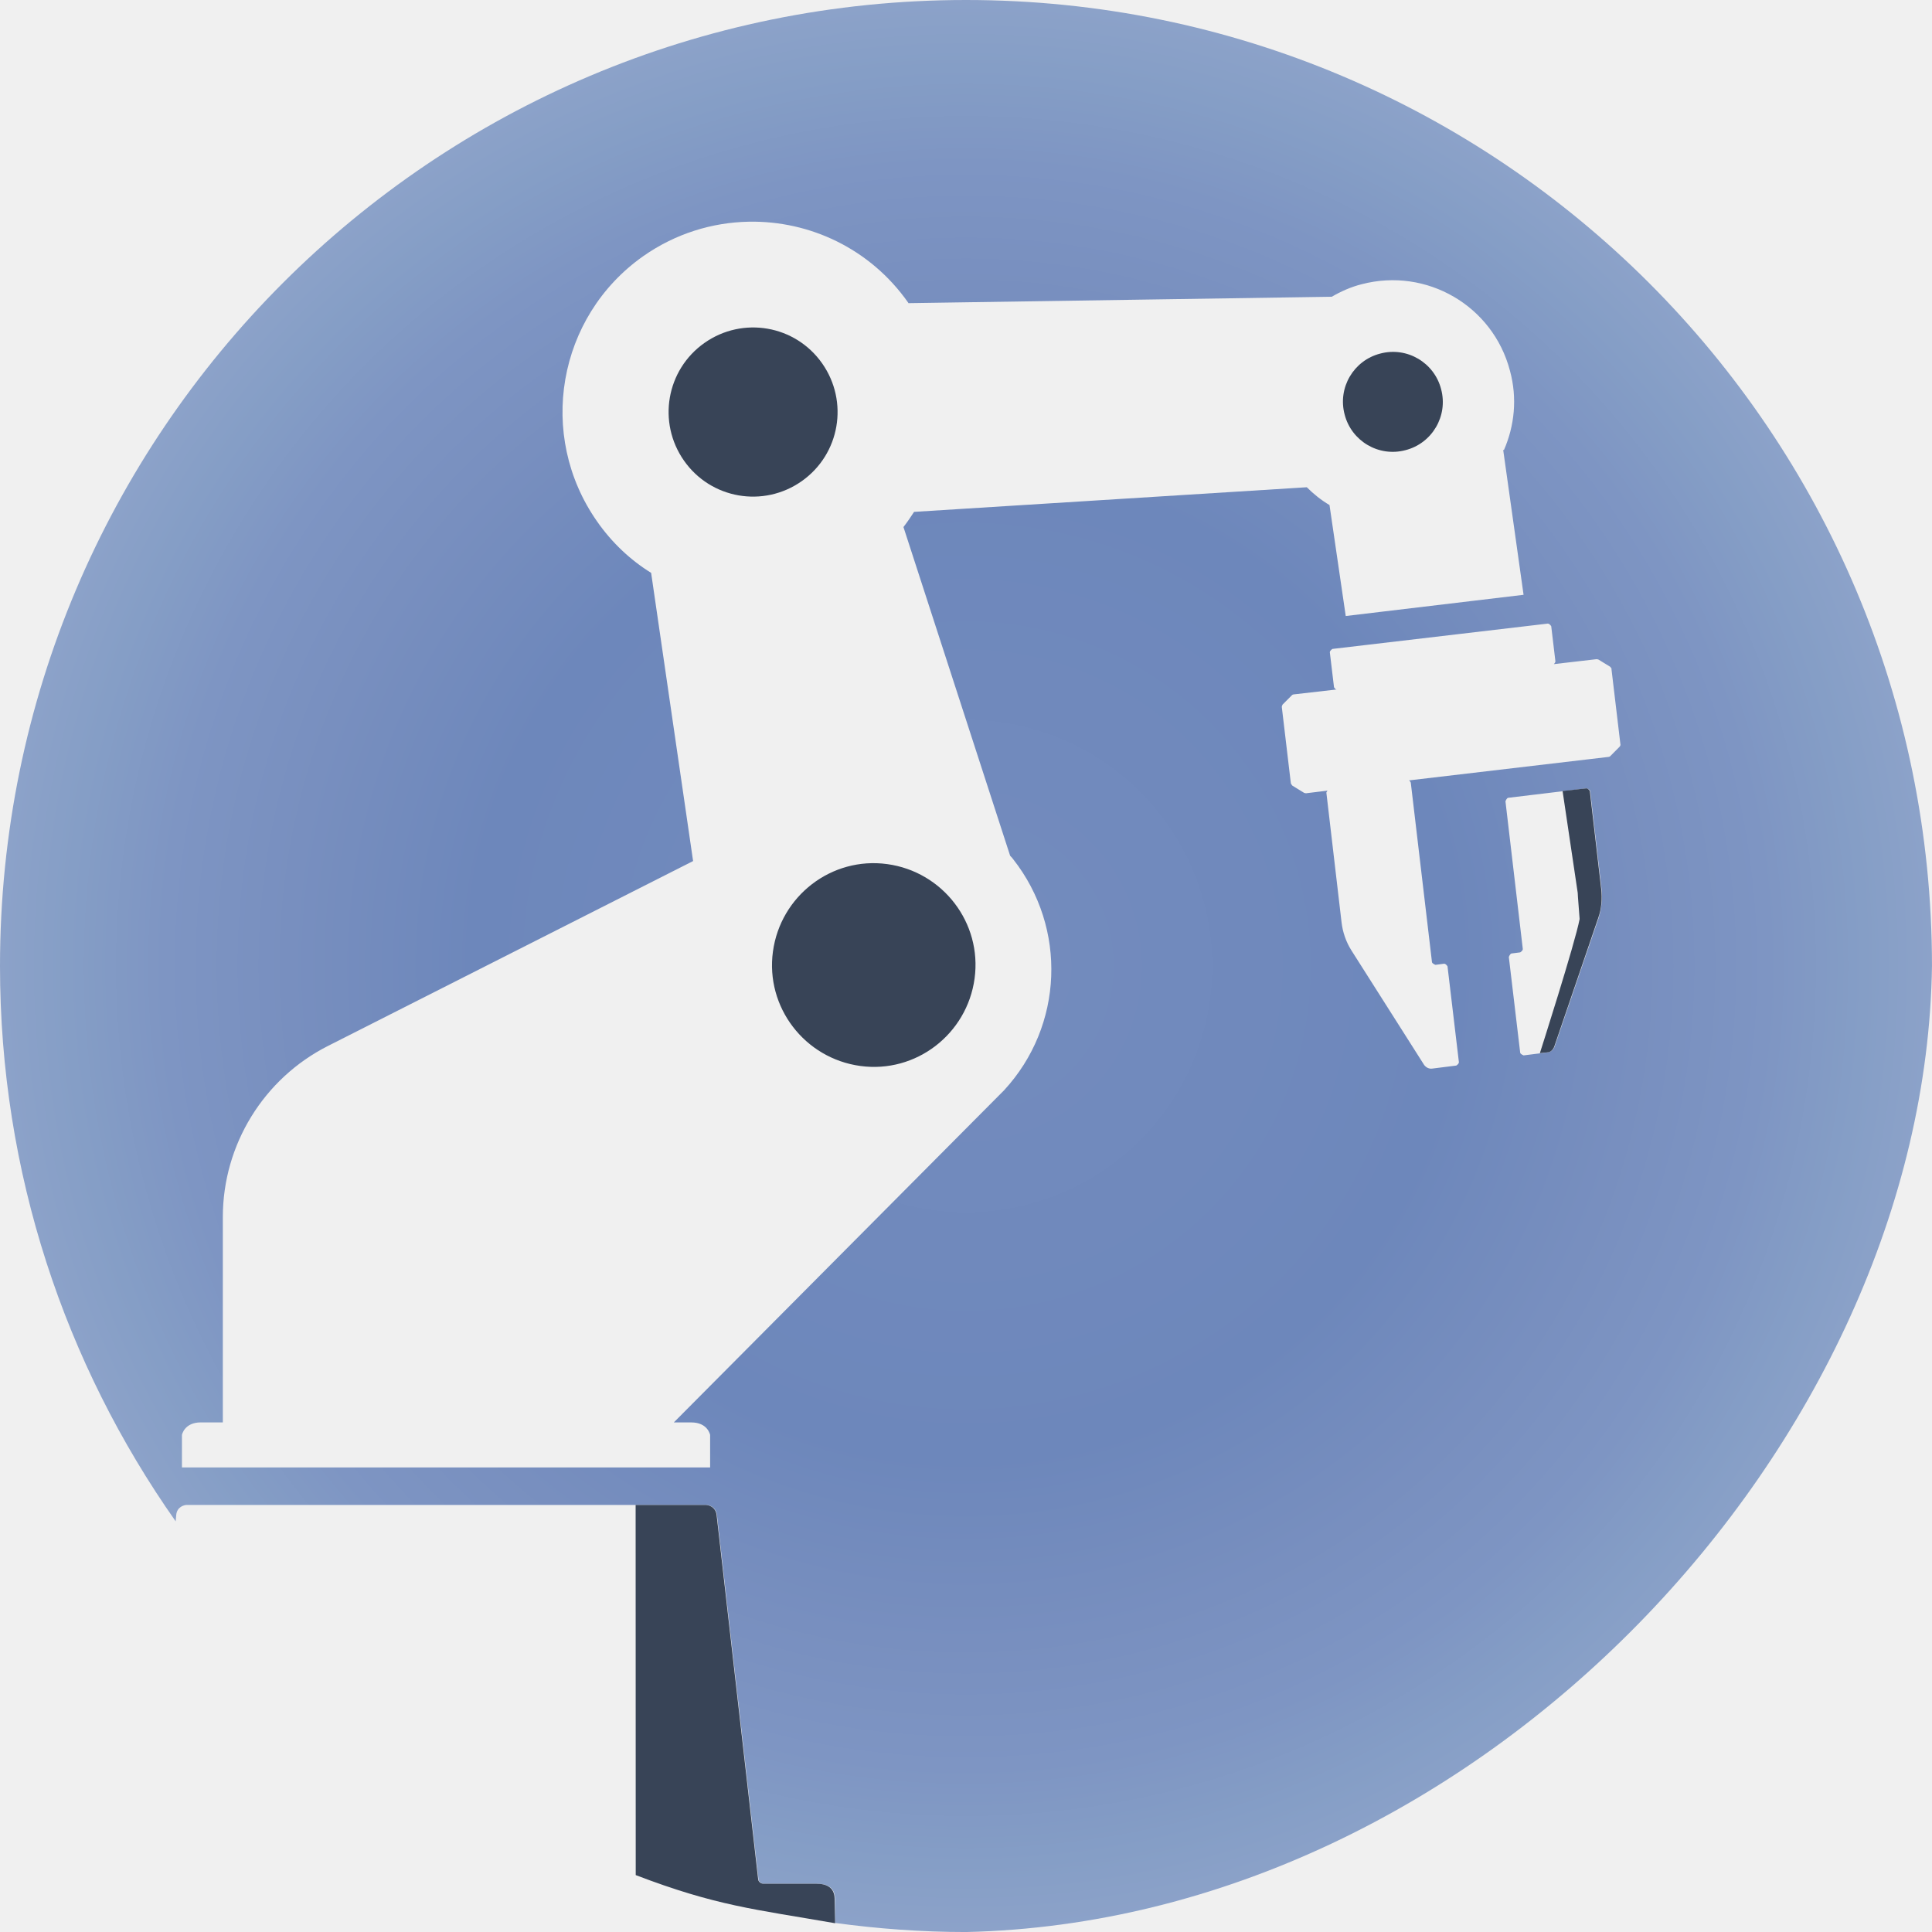
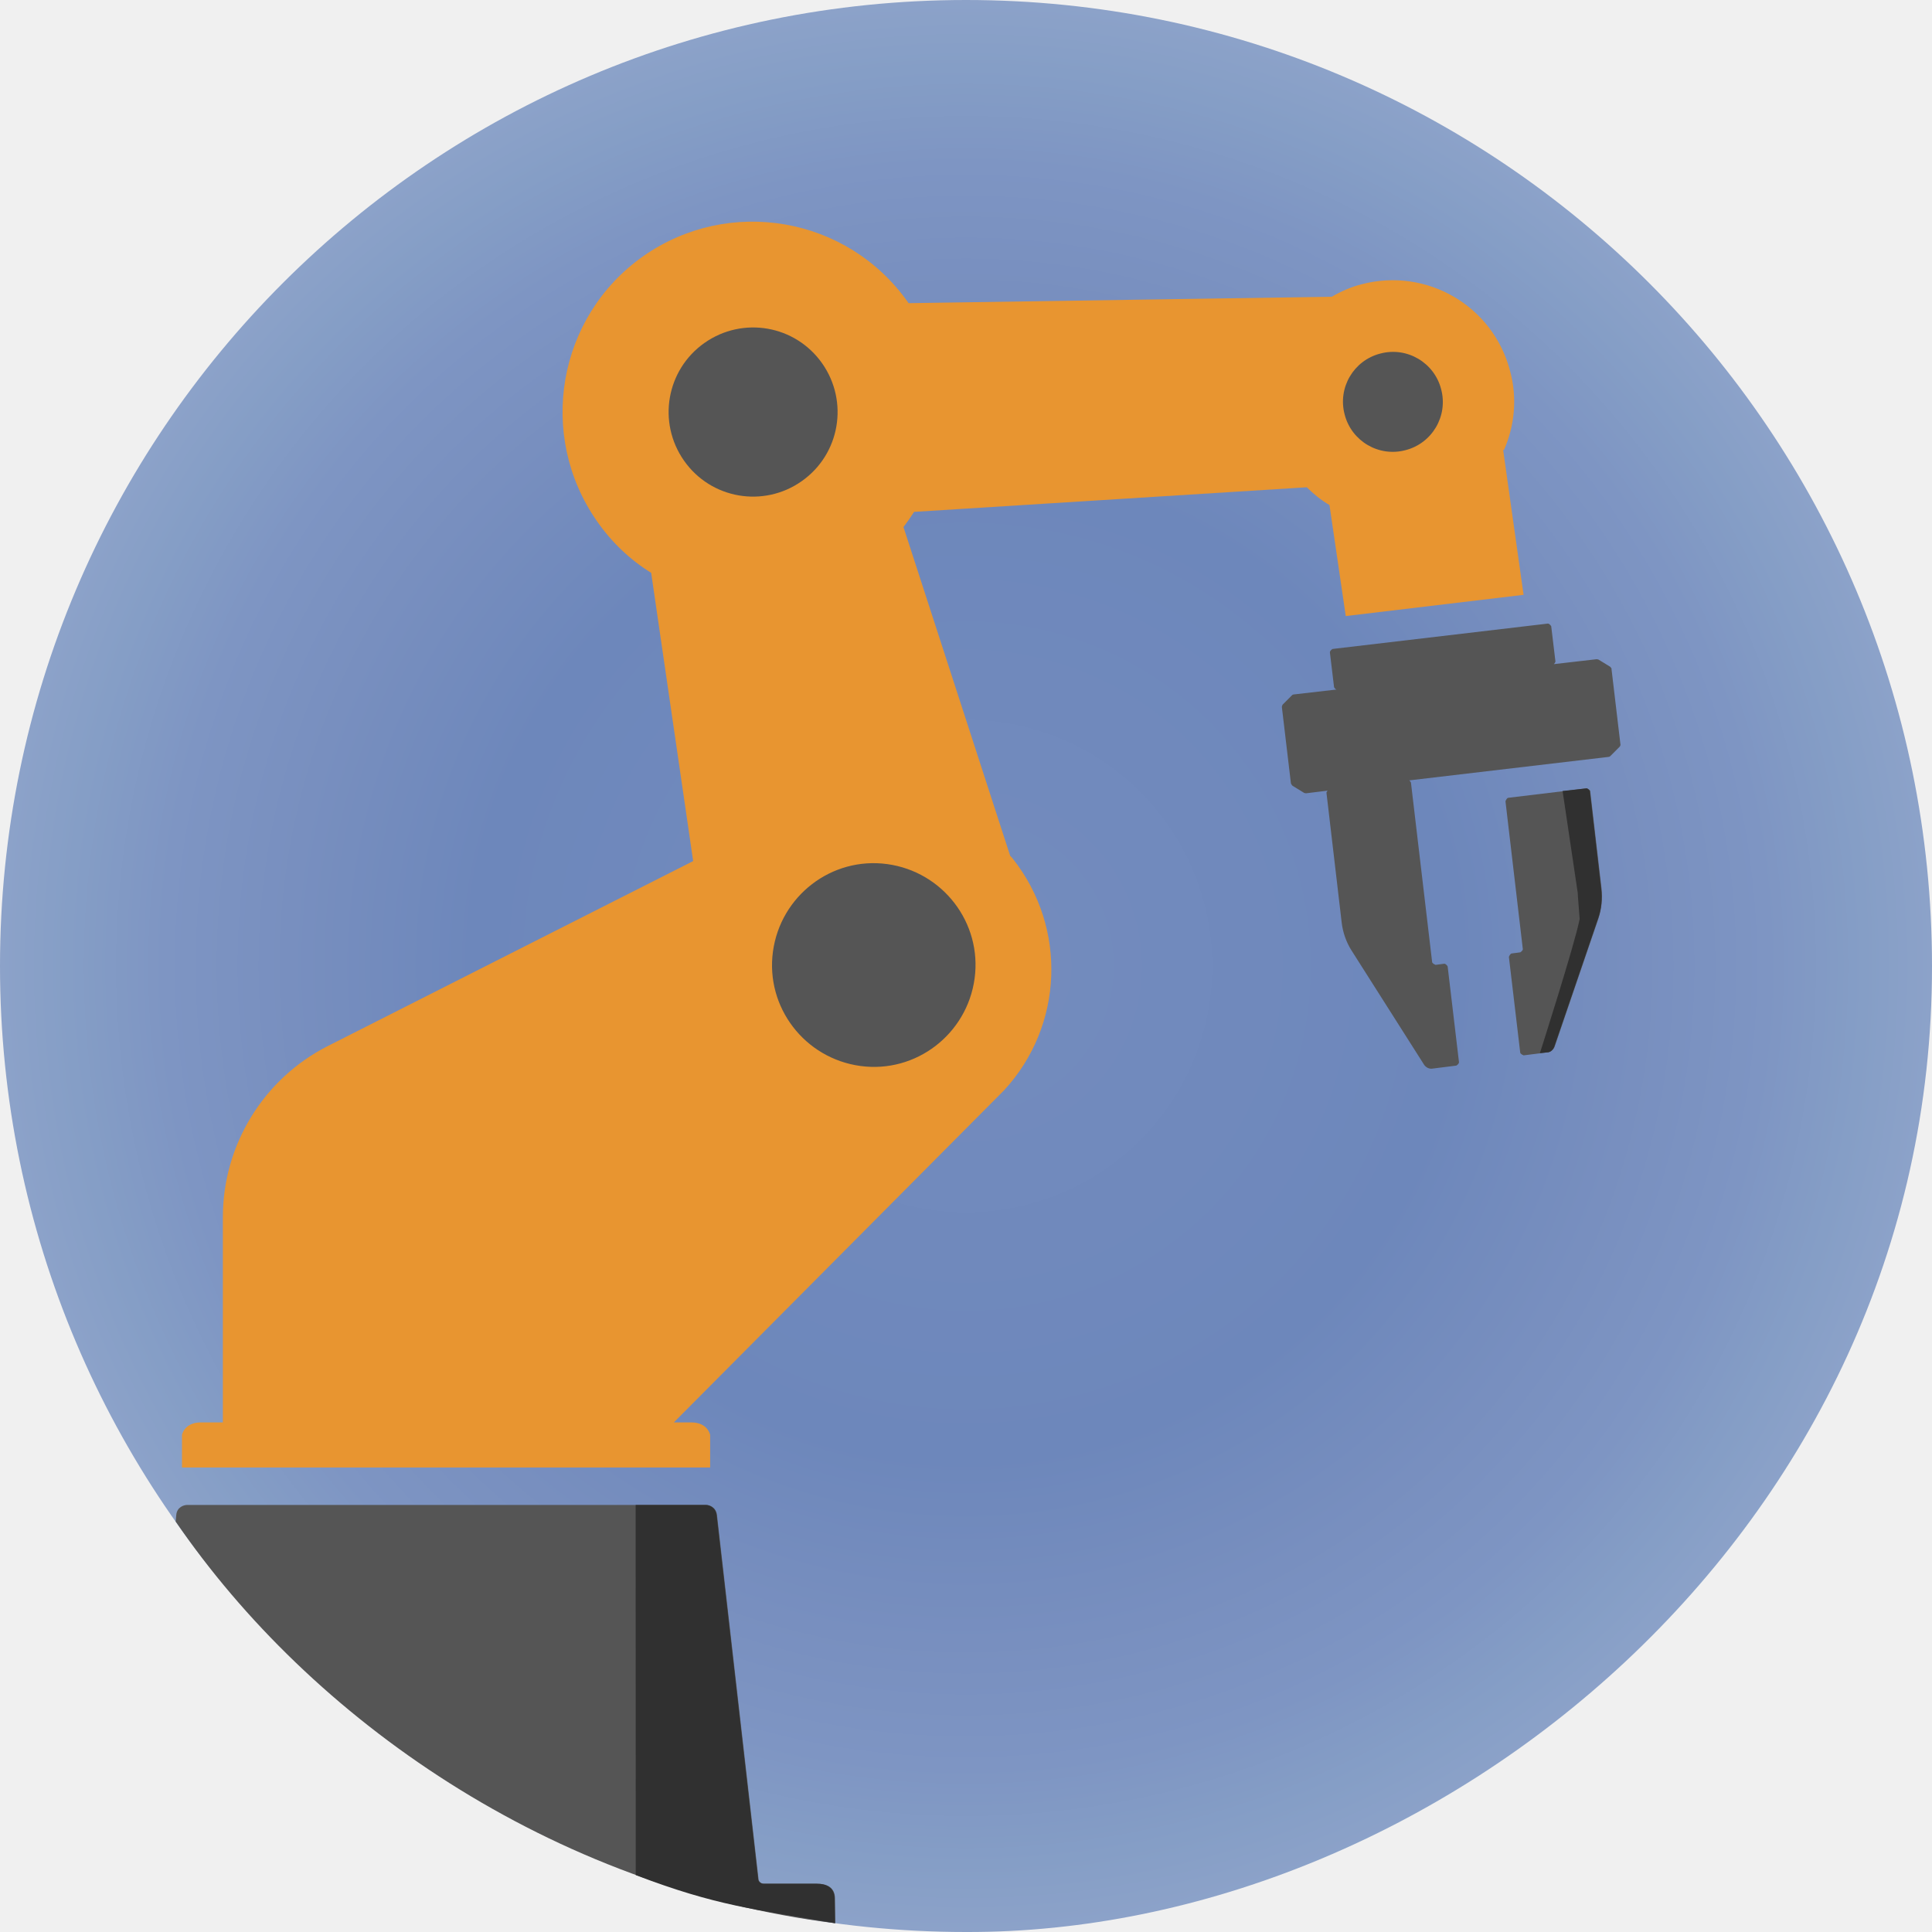
- <svg xmlns="http://www.w3.org/2000/svg" id="artwork" viewBox="0 0 76.895 76.896" version="1.1" width="76.895" height="76.896">
+ <svg xmlns="http://www.w3.org/2000/svg" id="artwork" viewBox="0 0 76.896 76.896" version="1.1" width="76.896" height="76.896">
  <defs id="defs1167">
    <style id="style1152">
      .cls-1 {
        fill: #4d4d4d;
      }

      .cls-1, .cls-2, .cls-3, .cls-4, .cls-5 {
        stroke-width: 0px;
      }

      .cls-2 {
        fill: #0e4377;
      }

      .cls-3 {
        fill: #1976d2;
      }

      .cls-4 {
        fill: #fff;
      }

      .cls-5 {
        fill: url(#radial-gradient);
      }
    </style>
-     <radialGradient id="radial-gradient" cx="38.88" cy="32.04" fx="38.88" fy="32.04" r="32.04" gradientUnits="userSpaceOnUse" gradientTransform="matrix(1.2,0,0,1.2,-8.208661,0)">
+     <radialGradient id="radial-gradient" cx="38.88" cy="32.04" fx="38.88" fy="32.04" r="32.04" gradientUnits="userSpaceOnUse" gradientTransform="matrix(1.2,0,0,1.2,-8.208,0)">
      <stop offset="0" stop-color="#1976d2" id="stop1154" style="stop-color:#748cbe;stop-opacity:1" />
      <stop offset=".51" stop-color="#1874d0" id="stop1156" style="stop-color:#6d87bb;stop-opacity:1" />
      <stop offset=".7" stop-color="#1871c9" id="stop1158" style="stop-color:#788fbf;stop-opacity:1" />
      <stop offset=".83" stop-color="#166abd" id="stop1160" style="stop-color:#7e95c3;stop-opacity:1" />
      <stop offset=".93" stop-color="#1461ac" id="stop1162" style="stop-color:#859ec6;stop-opacity:1" />
      <stop offset="1" stop-color="#13599e" id="stop1164" style="stop-color:#8ca2c9;stop-opacity:1" />
    </radialGradient>
  </defs>
-   <path id="path1195" style="fill:url(#radial-gradient)" class="cls-5" d="M 38.447,0 C 17.219,0 0,17.207 0,38.447 c 0,8.23 2.591,15.85 6.992,22.104 l 0.023,-0.26 c 0.03,-0.317 0.316,-0.393 0.422,-0.393 h 0.92 9.41 0.016 9.412 0.918 c 0.105,0 0.377,0.076 0.422,0.393 l 1.656,14.518 c 0.015,0.09 0.106,0.166 0.211,0.166 h 2.109 c 0.407,0 0.721,0.151 0.723,0.588 l 0.004,0.973 c 1.704,0.231 3.441,0.361 5.209,0.361 C 58.818,76.444 76.624,57.461 76.895,38.447 76.895,17.207 59.675,0 38.447,0 Z m -8.646,8.824 c 2.427,-0.046 4.834,1.074 6.34,3.213 0.015,0.015 0.014,0.029 0.014,0.029 L 53.006,11.811 c 0.361,-0.211 0.768,-0.393 1.189,-0.498 2.59,-0.678 5.225,0.86 5.902,3.438 0.301,1.1 0.181,2.201 -0.24,3.166 l -0.029,-0.016 0.812,5.773 -7.078,0.844 -0.646,-4.416 c -0.331,-0.196 -0.633,-0.438 -0.904,-0.709 l -15.631,0.98 c -0.136,0.211 -0.271,0.408 -0.422,0.604 l 4.246,13.084 c 0.045,0.045 0.091,0.091 0.121,0.137 2.153,2.744 2.003,6.633 -0.361,9.195 l -13.146,13.221 h 0.693 c 0.663,0 0.752,0.498 0.752,0.498 V 58.406 H 7.242 v -1.295 c 0,0 0.091,-0.498 0.754,-0.498 h 0.873 v -8.172 c 0,-2.879 1.626,-5.516 4.186,-6.812 L 27.586,34.271 25.916,22.801 C 25.088,22.288 24.349,21.594 23.762,20.75 21.367,17.328 22.181,12.609 25.6,10.197 26.881,9.298 28.344,8.852 29.801,8.824 Z M 61.604,24.82 c 0.075,0 0.137,0.105 0.137,0.105 L 61.906,26.312 c 0.015,0.045 -0.061,0.121 -0.061,0.121 l 1.701,-0.197 c 0.03,0 0.076,0.016 0.076,0.016 l 0.467,0.287 c 0.021,0.021 0.036,0.051 0.047,0.07 l -0.002,-0.025 0.014,0.045 c 0,0 -0.007,-0.011 -0.012,-0.02 l 0.359,3.02 c 0.015,0.03 -0.031,0.09 -0.031,0.09 l -0.375,0.377 c -0.03,0.03 -0.076,0.031 -0.076,0.031 l -7.936,0.934 c 0.045,0.015 0.074,0.09 0.074,0.09 l 0.844,7.146 c 0.015,0.06 0.137,0.105 0.137,0.105 l 0.346,-0.045 c 0.075,0 0.135,0.105 0.135,0.105 l 0.453,3.814 c 0,0.075 -0.105,0.135 -0.105,0.135 l -0.965,0.121 c -0.12,0.015 -0.241,-0.045 -0.316,-0.15 l -2.891,-4.553 c -0.211,-0.332 -0.347,-0.723 -0.393,-1.115 l -0.602,-5.141 c -0.015,-0.045 0.045,-0.105 0.045,-0.105 l -0.857,0.105 c -0.03,0 -0.076,-0.016 -0.076,-0.016 l -0.467,-0.287 c -0.03,-0.03 -0.061,-0.09 -0.061,-0.09 l -0.361,-3.045 c 0,-0.03 0.031,-0.092 0.031,-0.092 l 0.375,-0.375 c 0.03,-0.03 0.076,-0.031 0.076,-0.031 l 1.701,-0.195 c -0.06,0 -0.105,-0.092 -0.105,-0.092 l -0.166,-1.387 c 0,-0.075 0.105,-0.135 0.105,-0.135 z m 1.553,6.557 c 0,0 0.12,0.045 0.135,0.105 l 0.451,3.891 c 0.045,0.392 0.001,0.799 -0.119,1.176 L 61.875,41.658 c -0.045,0.121 -0.151,0.211 -0.271,0.227 l -0.963,0.121 c 0,0 -0.12,-0.045 -0.135,-0.105 l -0.453,-3.814 c 0,0 0.045,-0.122 0.105,-0.137 l 0.348,-0.045 c 0,0 0.098,-0.056 0.104,-0.129 l -0.691,-5.885 c 0,0 0.045,-0.122 0.105,-0.137 z" />
-   <g id="g92492" transform="matrix(1.240535,0,0,1.224258,-11.80911,-1.630452)">
-     <path class="cls-2" d="m 29.916,62.292 c 2.599,1.006 3.803,1.107 6.397,1.565 l -0.016,-0.804 c -0.007,-0.357 -0.255,-0.48 -0.583,-0.48 H 34.015 c -0.085,0 -0.158,-0.062 -0.17,-0.135 L 32.51,50.579 c -0.036,-0.259 -0.255,-0.32 -0.34,-0.32 h -0.74 -1.517" id="path1203" style="fill:#384457;fill-opacity:1" />
-     <path class="cls-2" d="m 31.466,16.31 c -0.862,-1.244 -0.571,-2.955 0.656,-3.83 1.226,-0.874 2.913,-0.579 3.775,0.665 0.862,1.244 0.571,2.955 -0.656,3.83 -1.226,0.874 -2.913,0.579 -3.775,-0.665 z" id="path1205" style="fill:#384457;fill-opacity:1" />
-     <path class="cls-2" d="m 40.788,33.143 c -0.243,1.81 -1.882,3.091 -3.666,2.844 -1.784,-0.246 -3.047,-1.909 -2.804,-3.719 0.243,-1.81 1.882,-3.091 3.666,-2.844 1.784,0.246 3.047,1.909 2.804,3.719 z" id="path1207" style="fill:#384457;fill-opacity:1" />
-     <path class="cls-2" d="m 54.615,15.966 c -0.862,0.234 -1.736,-0.296 -1.954,-1.157 -0.231,-0.874 0.291,-1.761 1.141,-1.982 0.862,-0.234 1.736,0.296 1.954,1.157 0.231,0.874 -0.291,1.761 -1.141,1.982 z" id="path1209" style="fill:#384457;fill-opacity:1" />
-     <path class="cls-2" d="m 58.936,35.569 0.231,-0.025 c 0.097,0 0.182,-0.086 0.219,-0.185 l 1.408,-4.174 c 0.109,-0.308 0.134,-0.64 0.097,-0.96 l -0.364,-3.177 c 0,0 -0.049,-0.086 -0.109,-0.086 l -0.765,0.086 0.486,3.312 c 0,0 0,0.086 0.061,0.85 -0.146,0.788 -1.275,4.359 -1.275,4.359 z" id="path1213" style="fill:#384457;fill-opacity:1" />
+   <path class="cls-5" d="M 76.896,38.448 C 76.896,17.208 59.676,0 38.448,0 17.22,0 0,17.208 0,38.448 c 0,21.24 17.208,38.448 38.448,38.448 18.751,0.058 38.469,-15.985 38.448,-38.448 z" id="path1195" style="fill:url(#radial-gradient)" />
+   <g id="g92492" transform="matrix(1.240535,0,0,1.224258,-11.80845,-1.630452)">
+     <path class="cls-4" d="m 57.771,15.966 c 0.34,-0.788 0.437,-1.687 0.194,-2.586 -0.546,-2.106 -2.671,-3.362 -4.758,-2.807 -0.34,0.086 -0.668,0.234 -0.959,0.406 l -13.583,0.209 c 0,0 0,-0.012 -0.012,-0.025 -1.942,-2.795 -5.742,-3.46 -8.497,-1.502 -2.756,1.97 -3.411,5.824 -1.481,8.619 0.473,0.69 1.068,1.256 1.736,1.675 l 1.347,9.371 -11.714,6.009 c -2.064,1.059 -3.375,3.214 -3.375,5.566 v 6.674 h -0.704 c -0.534,0 -0.607,0.406 -0.607,0.406 v 1.059 H 32.303 v -1.059 c 0,0 -0.073,-0.406 -0.607,-0.406 h -0.558 l 10.597,-10.799 c 1.906,-2.093 2.027,-5.27 0.291,-7.511 -0.024,-0.037 -0.061,-0.074 -0.097,-0.111 l -3.423,-10.688 c 0.121,-0.16 0.231,-0.32 0.34,-0.493 l 12.6,-0.8 c 0.219,0.222 0.461,0.419 0.728,0.579 l 0.522,3.608 5.705,-0.69 -0.656,-4.716 z" id="path1197" style="fill:#e89530;fill-opacity:1" />
+     <path class="cls-4" d="m 61.23,23.083 c 0,0 -0.024,-0.049 -0.049,-0.074 l -0.376,-0.234 c 0,0 -0.036,-0.012 -0.061,-0.012 L 59.373,22.923 c 0,0 0.061,-0.062 0.049,-0.099 l -0.134,-1.133 c 0,0 -0.049,-0.086 -0.109,-0.086 l -6.907,0.825 c 0,0 -0.085,0.049 -0.085,0.111 l 0.134,1.133 c 0,0 0.036,0.074 0.085,0.074 L 51.034,23.908 c 0,0 -0.036,0 -0.061,0.025 l -0.303,0.308 c 0,0 -0.024,0.049 -0.024,0.074 l 0.291,2.487 c 0,0 0.024,0.049 0.049,0.074 l 0.376,0.234 c 0,0 0.036,0.012 0.061,0.012 l 0.692,-0.086 c 0,0 -0.049,0.049 -0.036,0.086 l 0.486,4.199 c 0.036,0.32 0.146,0.64 0.316,0.911 l 2.331,3.719 c 0.061,0.086 0.158,0.135 0.255,0.123 l 0.777,-0.099 c 0,0 0.085,-0.049 0.085,-0.111 l -0.364,-3.115 c 0,0 -0.049,-0.086 -0.109,-0.086 l -0.279,0.037 c 0,0 -0.097,-0.037 -0.109,-0.086 l -0.68,-5.837 c 0,0 -0.024,-0.062 -0.061,-0.074 L 61.121,25.94 c 0,0 0.036,0 0.061,-0.025 l 0.303,-0.308 c 0,0 0.036,-0.049 0.024,-0.074 l -0.291,-2.487 z" id="path1199" style="fill:#555555;fill-opacity:1" />
+     <path class="cls-4" d="m 23.842,50.259 h -7.587 -0.74 c -0.085,0 -0.316,0.062 -0.34,0.32 l -0.02,0.218 c 4.331,6.42 12.055,11.912 21.158,13.059 l -0.004,-0.804 c -0.002,-0.357 -0.255,-0.48 -0.583,-0.48 h -1.699 c -0.085,0 -0.158,-0.062 -0.17,-0.135 L 32.522,50.579 c -0.036,-0.259 -0.255,-0.32 -0.34,-0.32 h -0.74 -7.587 z" id="path1201" style="fill:#555555;fill-opacity:1" />
+     <path class="cls-2" d="m 29.916,62.292 c 2.599,1.006 3.803,1.107 6.397,1.565 l -0.016,-0.804 c -0.007,-0.357 -0.255,-0.48 -0.583,-0.48 H 34.015 c -0.085,0 -0.158,-0.062 -0.17,-0.135 L 32.51,50.579 c -0.036,-0.259 -0.255,-0.32 -0.34,-0.32 h -0.74 -1.517" id="path1203" style="fill:#303030;fill-opacity:1" />
+     <path class="cls-2" d="m 31.466,16.31 c -0.862,-1.244 -0.571,-2.955 0.656,-3.83 1.226,-0.874 2.913,-0.579 3.775,0.665 0.862,1.244 0.571,2.955 -0.656,3.83 -1.226,0.874 -2.913,0.579 -3.775,-0.665 z" id="path1205" style="fill:#555555;fill-opacity:1" />
+     <path class="cls-2" d="m 40.788,33.143 c -0.243,1.81 -1.882,3.091 -3.666,2.844 -1.784,-0.246 -3.047,-1.909 -2.804,-3.719 0.243,-1.81 1.882,-3.091 3.666,-2.844 1.784,0.246 3.047,1.909 2.804,3.719 z" id="path1207" style="fill:#555555;fill-opacity:1" />
+     <path class="cls-2" d="m 54.615,15.966 c -0.862,0.234 -1.736,-0.296 -1.954,-1.157 -0.231,-0.874 0.291,-1.761 1.141,-1.982 0.862,-0.234 1.736,0.296 1.954,1.157 0.231,0.874 -0.291,1.761 -1.141,1.982 z" id="path1209" style="fill:#555555;fill-opacity:1" />
+     <path class="cls-4" d="m 58.378,32.195 -0.558,-4.815 c 0,0 0.036,-0.099 0.085,-0.111 l 2.525,-0.308 c 0,0 0.097,0.037 0.109,0.086 l 0.364,3.177 c 0.036,0.32 0,0.653 -0.097,0.96 l -1.408,4.174 c -0.036,0.099 -0.121,0.172 -0.218,0.185 l -0.777,0.099 c 0,0 -0.097,-0.037 -0.109,-0.086 l -0.364,-3.115 c 0,0 0.036,-0.099 0.085,-0.111 l 0.279,-0.037 c 0,0 0.085,-0.049 0.085,-0.111 z" id="path1211" style="fill:#555555;fill-opacity:1" />
+     <path class="cls-2" d="m 58.936,35.569 0.231,-0.025 c 0.097,0 0.182,-0.086 0.219,-0.185 l 1.408,-4.174 c 0.109,-0.308 0.134,-0.64 0.097,-0.96 l -0.364,-3.177 c 0,0 -0.049,-0.086 -0.109,-0.086 l -0.765,0.086 0.486,3.312 c 0,0 0,0.086 0.061,0.85 -0.146,0.788 -1.275,4.359 -1.275,4.359 z" id="path1213" style="fill:#303030;fill-opacity:1" />
  </g>
</svg>
